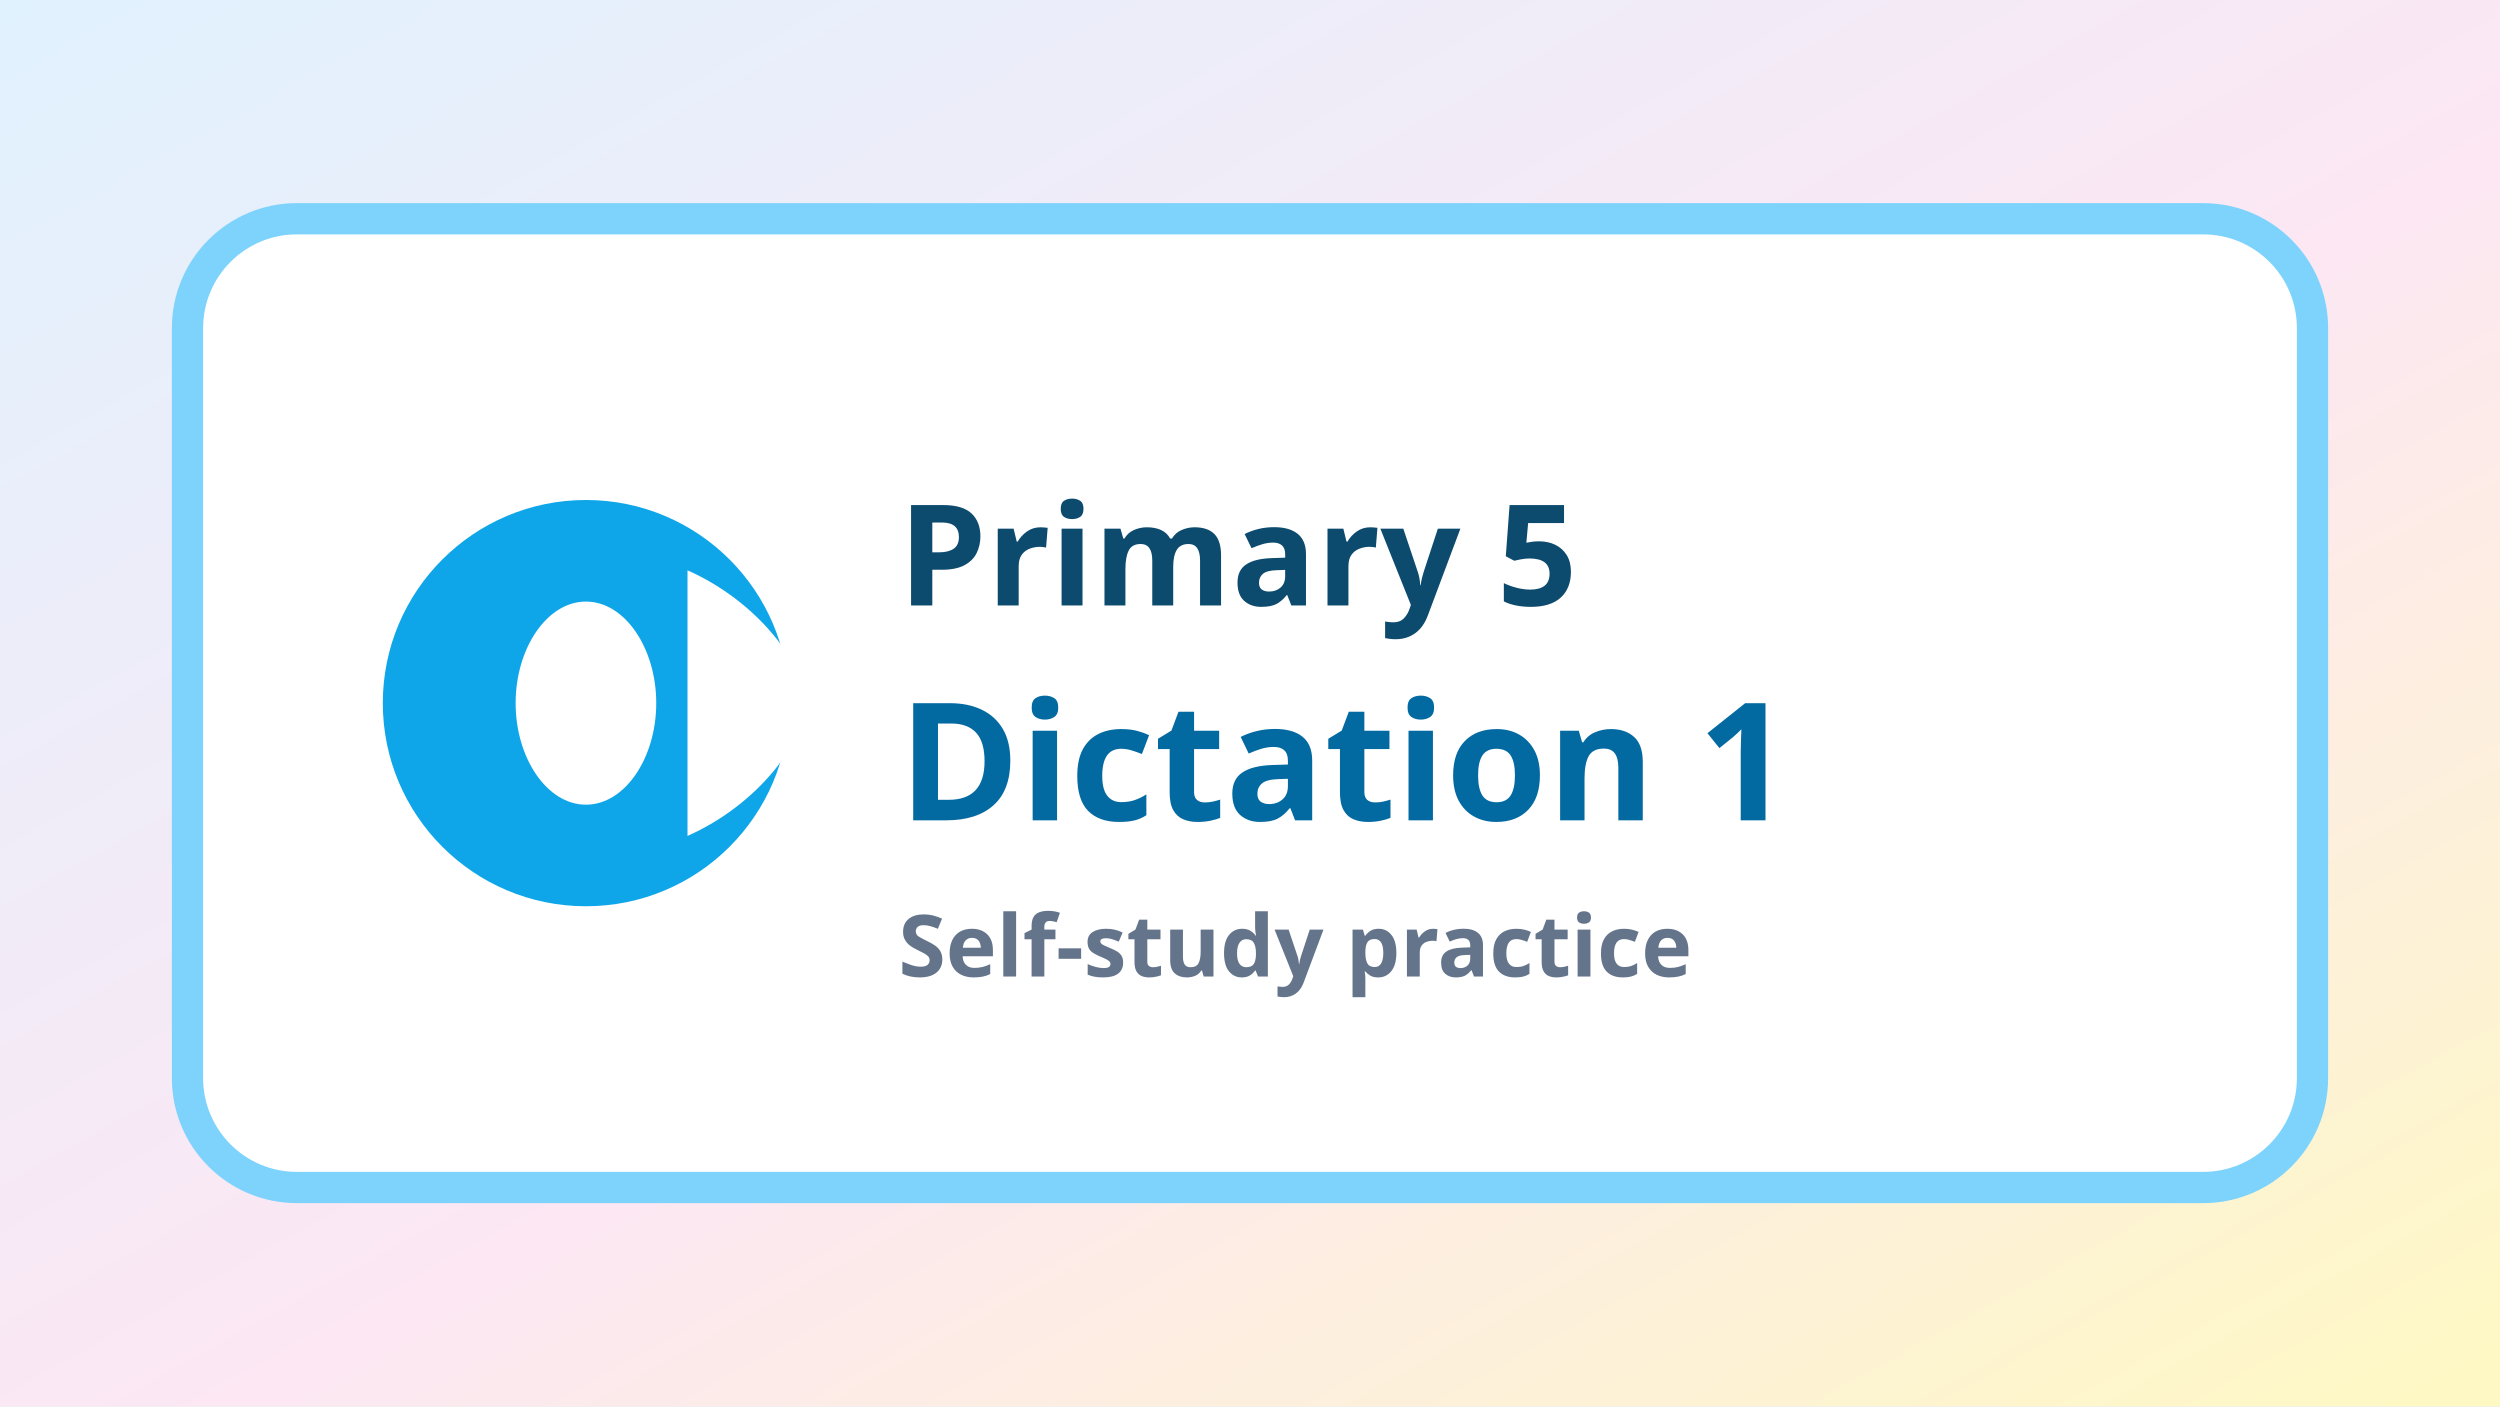
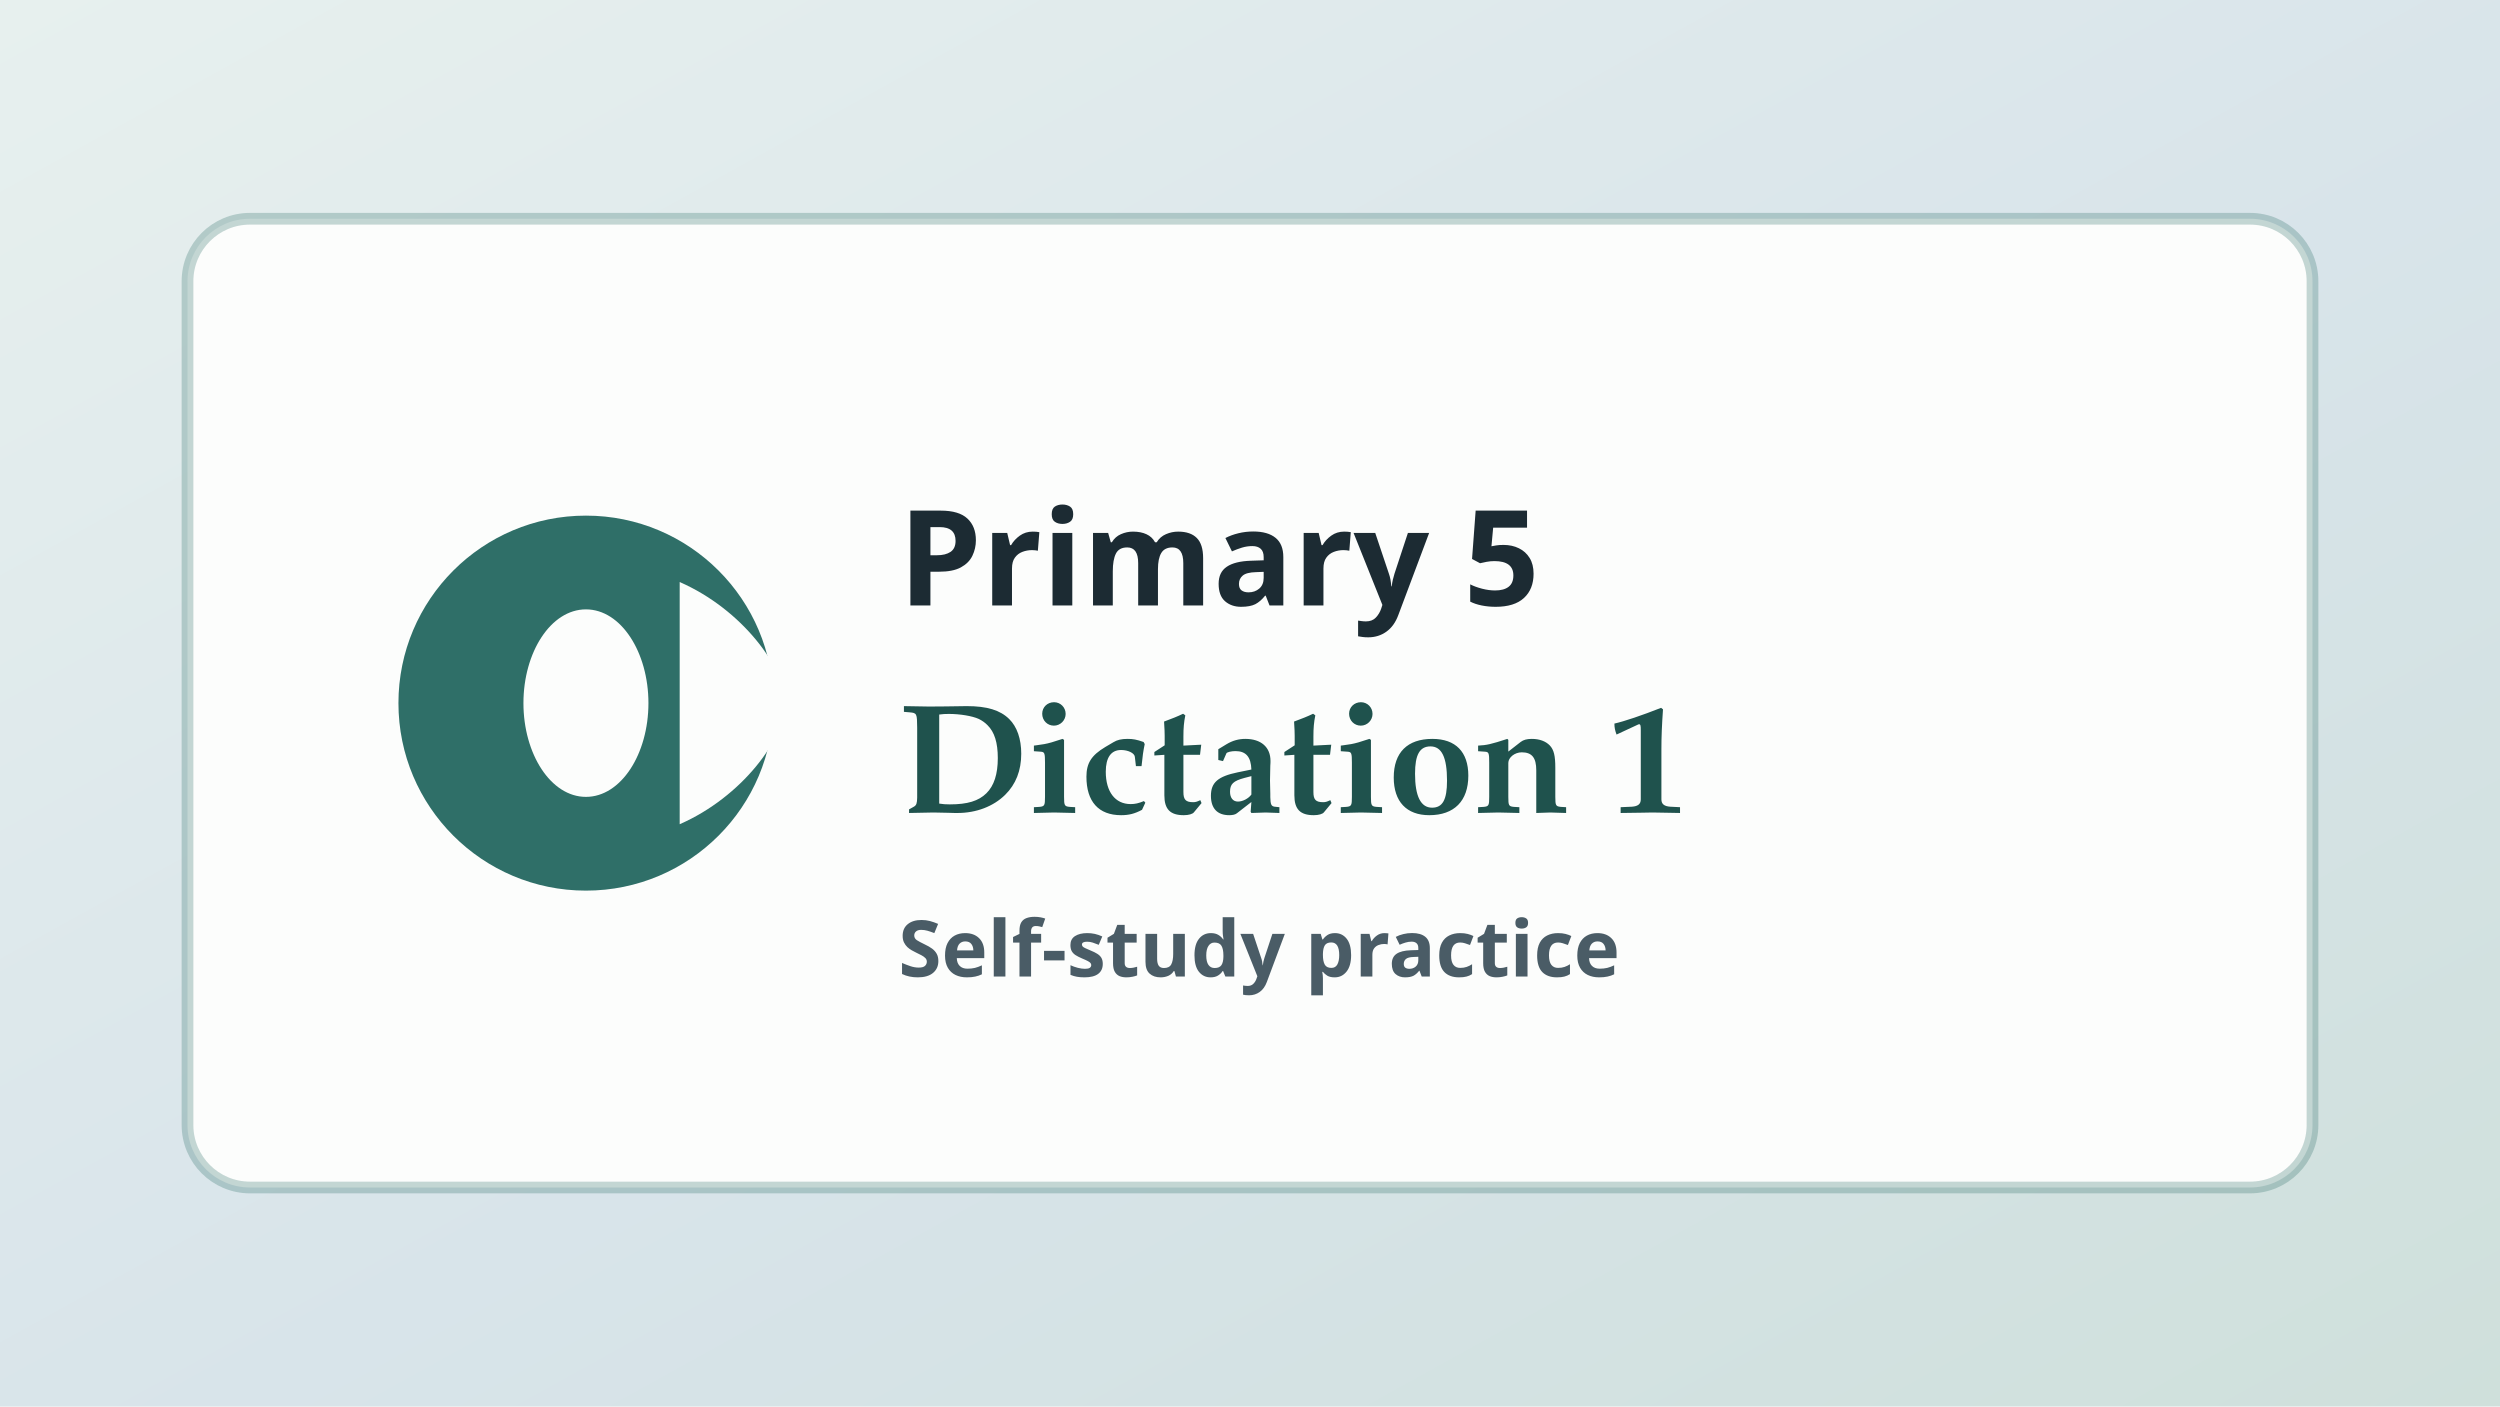
<svg xmlns="http://www.w3.org/2000/svg" viewBox="0 0 640 360" role="img" aria-label="Dictation 1 thumbnail">
  <defs>
    <linearGradient id="bg" x1="0" y1="0" x2="1" y2="1">
-       <stop offset="0%" stop-color="#e0f2fe" />
-       <stop offset="55%" stop-color="#fce7f3" />
-       <stop offset="100%" stop-color="#fef9c3" />
+       <stop offset="0%" stop-color="#e7f0ee" />
+       <stop offset="55%" stop-color="#d8e4ea" />
+       <stop offset="100%" stop-color="#cfe0db" />
    </linearGradient>
  </defs>
  <rect width="640" height="360" fill="url(#bg)" />
-   <rect x="48" y="56" width="544" height="248" rx="28" fill="#ffffff" stroke="#7dd3fc" stroke-width="8" />
-   <circle cx="150" cy="180" r="52" fill="#0ea5e9" />
-   <path d="M132 180c0-14 8-26 18-26s18 12 18 26-8 26-18 26-18-12-18-26zm44-34v68c18-8 30-24 30-34s-12-26-30-34z" fill="#fff" />
-   <text x="230" y="155" font-family="Nunito, system-ui, sans-serif" font-size="36" font-weight="800" fill="#0c4a6e">Primary 5</text>
-   <text x="230" y="210" font-family="Nunito, system-ui, sans-serif" font-size="42" font-weight="800" fill="#0369a1">Dictation 1</text>
-   <text x="230" y="250" font-family="Nunito, system-ui, sans-serif" font-size="22" font-weight="700" fill="#64748b">Self-study practice</text>
+   <rect x="48" y="56" width="544" height="248" rx="16" fill="#fcfdfc" stroke="#2f6f68" stroke-opacity="0.28" stroke-width="3" />
+   <circle cx="150" cy="180" r="48" fill="#2f6f68" />
+   <path d="M134 180c0-13 7-24 16-24s16 11 16 24-7 24-16 24-16-11-16-24zm40-31v62c16-7 27-22 27-31s-11-24-27-31z" fill="#fcfdfc" />
+   <text x="230" y="155" font-family="Figtree, Segoe UI, sans-serif" font-size="34" font-weight="700" fill="#1c2b33">Primary 5</text>
+   <text x="230" y="208" font-family="Fraunces, Palatino Linotype, serif" font-size="40" font-weight="600" fill="#1f524d">Dictation 1</text>
+   <text x="230" y="250" font-family="Figtree, Segoe UI, sans-serif" font-size="20" font-weight="600" fill="#4a5c66">Self-study practice</text>
</svg>
